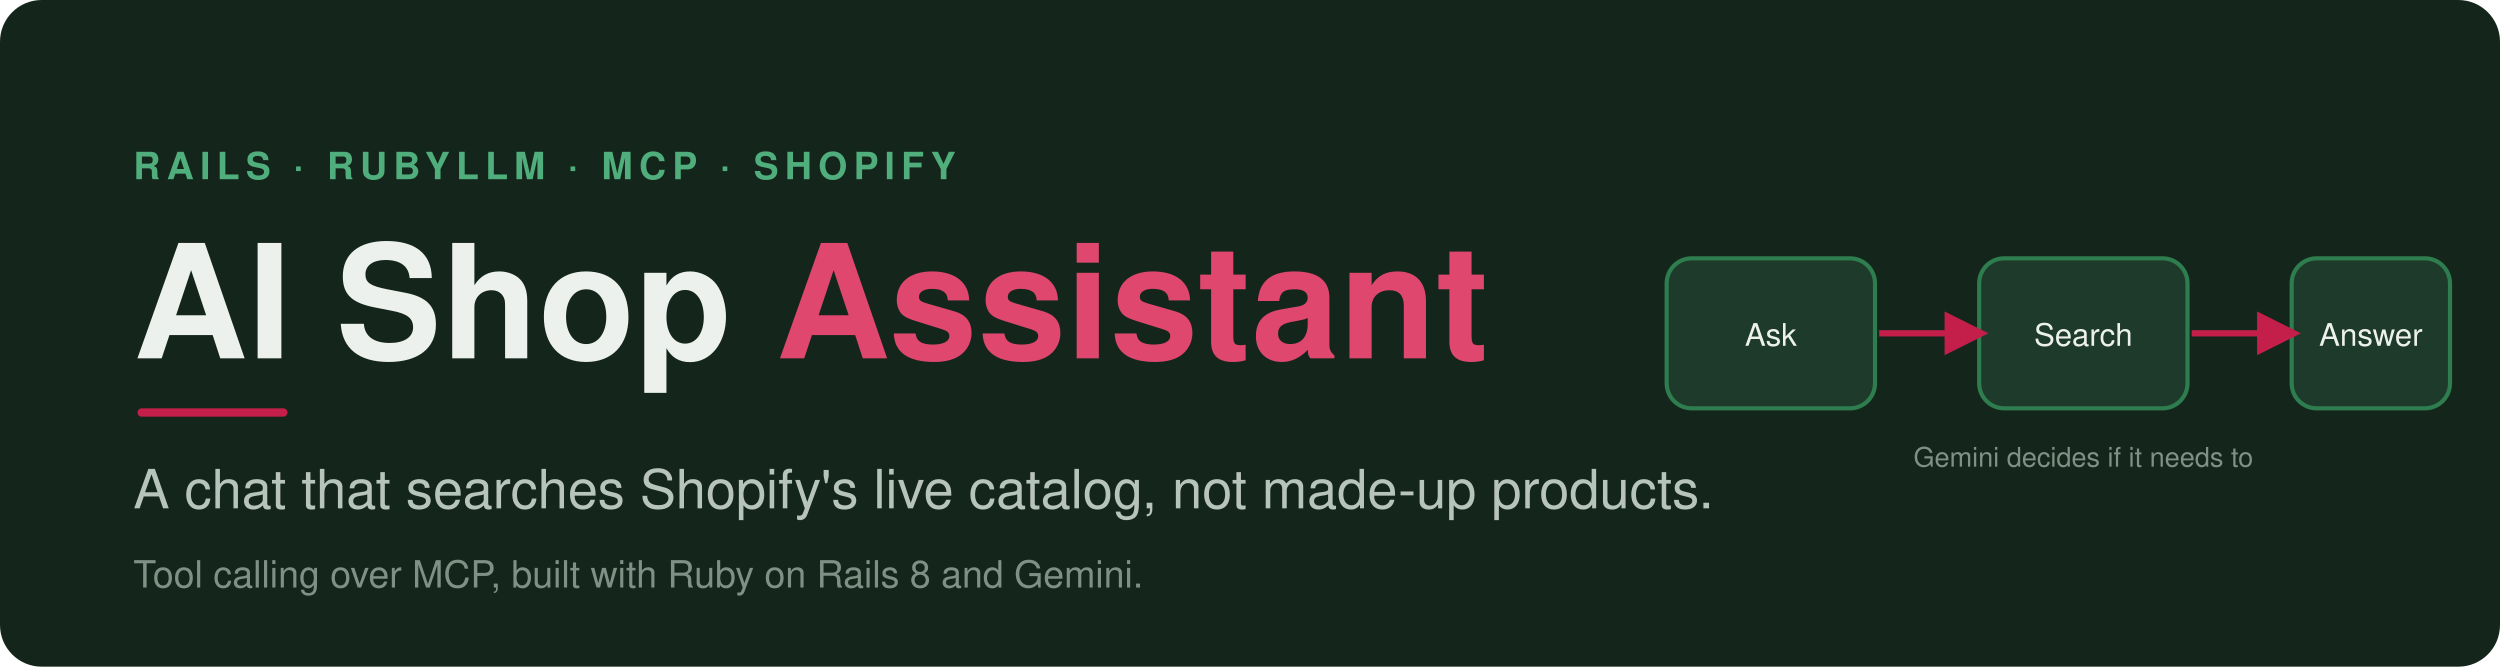
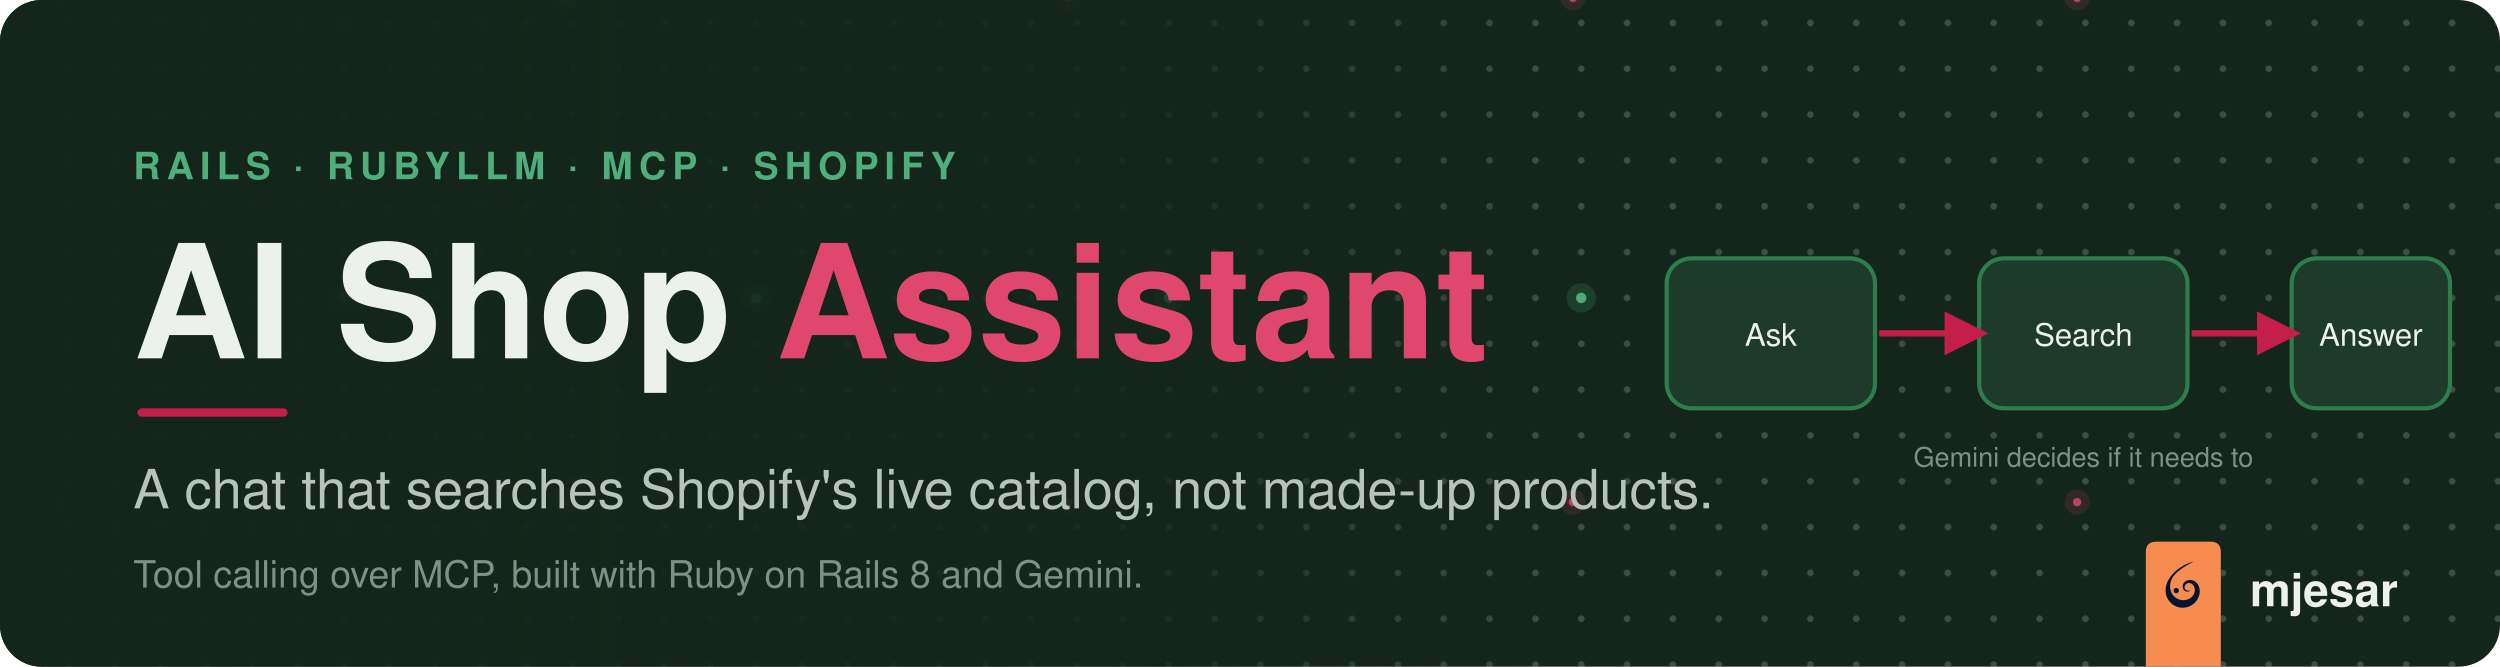
<svg xmlns="http://www.w3.org/2000/svg" width="1200" height="320" viewBox="0 0 1200 320" role="img" aria-labelledby="t d">
  <defs>
    <marker id="a" viewBox="0 0 10 10" refX="6" refY="5" markerWidth="7" markerHeight="7" orient="auto-start-reverse">
      <path d="M0 0 L10 5 L0 10 z" fill="#c41e4a" />
    </marker>
+     <pattern id="grid" width="22" height="22" patternUnits="userSpaceOnUse">
+       <circle cx="11" cy="11" r="1.6" fill="#edf1ed" fill-opacity="0.2" />
+     </pattern>
+     <pattern id="glow2" x="150" y="120" width="242" height="242" patternUnits="userSpaceOnUse">
+       <circle cx="121" cy="121" r="6" fill="#e0476f" fill-opacity="0.14" />
+       <circle cx="121" cy="121" r="2" fill="#e0476f" fill-opacity="0.8" />
+     </pattern>
+     <pattern id="glow1" x="66" y="44" width="198" height="198" patternUnits="userSpaceOnUse">
+       <circle cx="99" cy="99" r="7" fill="#4fae7b" fill-opacity="0.18" />
+       <circle cx="99" cy="99" r="2.5" fill="#4fae7b" fill-opacity="0.95" />
+     </pattern>
+     <linearGradient id="calm" x1="0" y1="0" x2="1" y2="0">
+       <stop offset="0" stop-color="#14261b" stop-opacity="1" />
+       <stop offset="0.45" stop-color="#14261b" stop-opacity="0.88" />
+       <stop offset="0.62" stop-color="#14261b" stop-opacity="0" />
+     </linearGradient>
+     <clipPath id="round">
+       <rect width="1200" height="320" rx="20" />
+     </clipPath>
  </defs>
-   <rect width="1200" height="320" rx="20" fill="#14261b" />
-   <g font-family="Poppins, 'Segoe UI', Helvetica, Arial, sans-serif">
-     <text x="64" y="86" font-size="18" font-weight="600" letter-spacing="3" fill="#4fae7b">RAILS  ·  RUBYLLM  ·  MCP  ·  SHOPIFY</text>
-     <text x="64" y="172" font-size="76" font-weight="600" fill="#edf1ed">AI Shop <tspan fill="#e0476f">Assistant</tspan>
-     </text>
-     <rect x="66" y="196" width="72" height="4" rx="2" fill="#c41e4a" />
-     <text x="64" y="244" font-size="26" fill="#b7c4bb">A chat that searches Shopify's live catalog, not made-up products.</text>
-     <text x="64" y="282" font-size="18" fill="#7f9186">Tool calling over MCP, built with Ruby on Rails 8 and Gemini.</text>
-   </g>
-   <g font-family="Poppins, 'Segoe UI', Helvetica, Arial, sans-serif" font-size="15" fill="#edf1ed" text-anchor="middle">
-     <rect x="800" y="124" width="100" height="72" rx="12" fill="#1d3a2a" stroke="#2e7d4f" stroke-width="2" />
-     <text x="850" y="166">Ask</text>
-     <rect x="950" y="124" width="100" height="72" rx="12" fill="#1d3a2a" stroke="#2e7d4f" stroke-width="2" />
-     <text x="1000" y="166">Search</text>
-     <rect x="1100" y="124" width="76" height="72" rx="12" fill="#1d3a2a" stroke="#2e7d4f" stroke-width="2" />
-     <text x="1138" y="166">Answer</text>
-     <path d="M 902 160 L 946 160" stroke="#c41e4a" stroke-width="3" marker-end="url(#a)" />
-     <path d="M 1052 160 L 1096 160" stroke="#c41e4a" stroke-width="3" marker-end="url(#a)" />
-     <text x="1000" y="224" font-size="13" fill="#7f9186">Gemini decides if it needs to</text>
+   <g clip-path="url(#round)">
+     <rect width="1200" height="320" fill="#14261b" />
+     <rect width="1200" height="320" fill="url(#grid)" />
+     <rect width="1200" height="320" fill="url(#glow2)" />
+     <rect width="1200" height="320" fill="url(#glow1)" />
+     <rect width="1200" height="320" fill="url(#calm)" />
+     <g font-family="Poppins, 'Segoe UI', Helvetica, Arial, sans-serif">
+       <text x="64" y="86" font-size="18" font-weight="600" letter-spacing="3" fill="#4fae7b">RAILS  ·  RUBYLLM  ·  MCP  ·  SHOPIFY</text>
+       <text x="64" y="172" font-size="76" font-weight="600" fill="#edf1ed">AI Shop <tspan fill="#e0476f">Assistant</tspan>
+       </text>
+       <rect x="66" y="196" width="72" height="4" rx="2" fill="#c41e4a" />
+       <text x="64" y="244" font-size="26" fill="#b7c4bb">A chat that searches Shopify's live catalog, not made-up products.</text>
+       <text x="64" y="282" font-size="18" fill="#7f9186">Tool calling over MCP, built with Ruby on Rails 8 and Gemini.</text>
+     </g>
+     <g font-family="Poppins, 'Segoe UI', Helvetica, Arial, sans-serif" font-size="15" fill="#edf1ed" text-anchor="middle">
+       <rect x="800" y="124" width="100" height="72" rx="12" fill="#1d3a2a" stroke="#2e7d4f" stroke-width="2" />
+       <text x="850" y="166">Ask</text>
+       <rect x="950" y="124" width="100" height="72" rx="12" fill="#1d3a2a" stroke="#2e7d4f" stroke-width="2" />
+       <text x="1000" y="166">Search</text>
+       <rect x="1100" y="124" width="76" height="72" rx="12" fill="#1d3a2a" stroke="#2e7d4f" stroke-width="2" />
+       <text x="1138" y="166">Answer</text>
+       <path d="M 902 160 L 946 160" stroke="#c41e4a" stroke-width="3" marker-end="url(#a)" />
+       <path d="M 1052 160 L 1096 160" stroke="#c41e4a" stroke-width="3" marker-end="url(#a)" />
+       <text x="1000" y="224" font-size="13" fill="#7f9186">Gemini decides if it needs to</text>
+     </g>
+     <g transform="translate(1030 260)">
+       <path fill="#f68c50" d="M0 5Q0 0 5 0H31Q36 0 36 5V60H0Z" />
+       <svg x="6" y="8" width="24" height="24" viewBox="0 0 24 24">
+         <path fill="#051230" fill-rule="evenodd" d="M17 1.5C9.5 3.5 3.5 9.5 3.5 15.2a8.2 8.2 0 0 0 16.4.6c0-3.3-2.3-5.600-5-5.400-2.500.2-3.800 2.400-3 4.200.7 1.500 2.500 1.800 3.500.8-1.600.5-3-.4-2.800-1.700.2-1.500 1.800-2.200 3-1.700 2 .9 2.500 3.500 1.200 5.600-1.800 2.800-5.800 3.300-8.500 1.300-3-2.200-3.500-6.500-1.300-10C8.600 6.500 12.500 3.800 17 1.500Z" />
+         <circle cx="8.600" cy="15.500" r="1.300" fill="#051230" />
+       </svg>
+       <text x="50" y="31" font-family="Geist, Poppins, 'Segoe UI', Helvetica, Arial, sans-serif" font-size="22" font-weight="700" fill="#edf1ed">mjesar</text>
+     </g>
  </g>
</svg>
